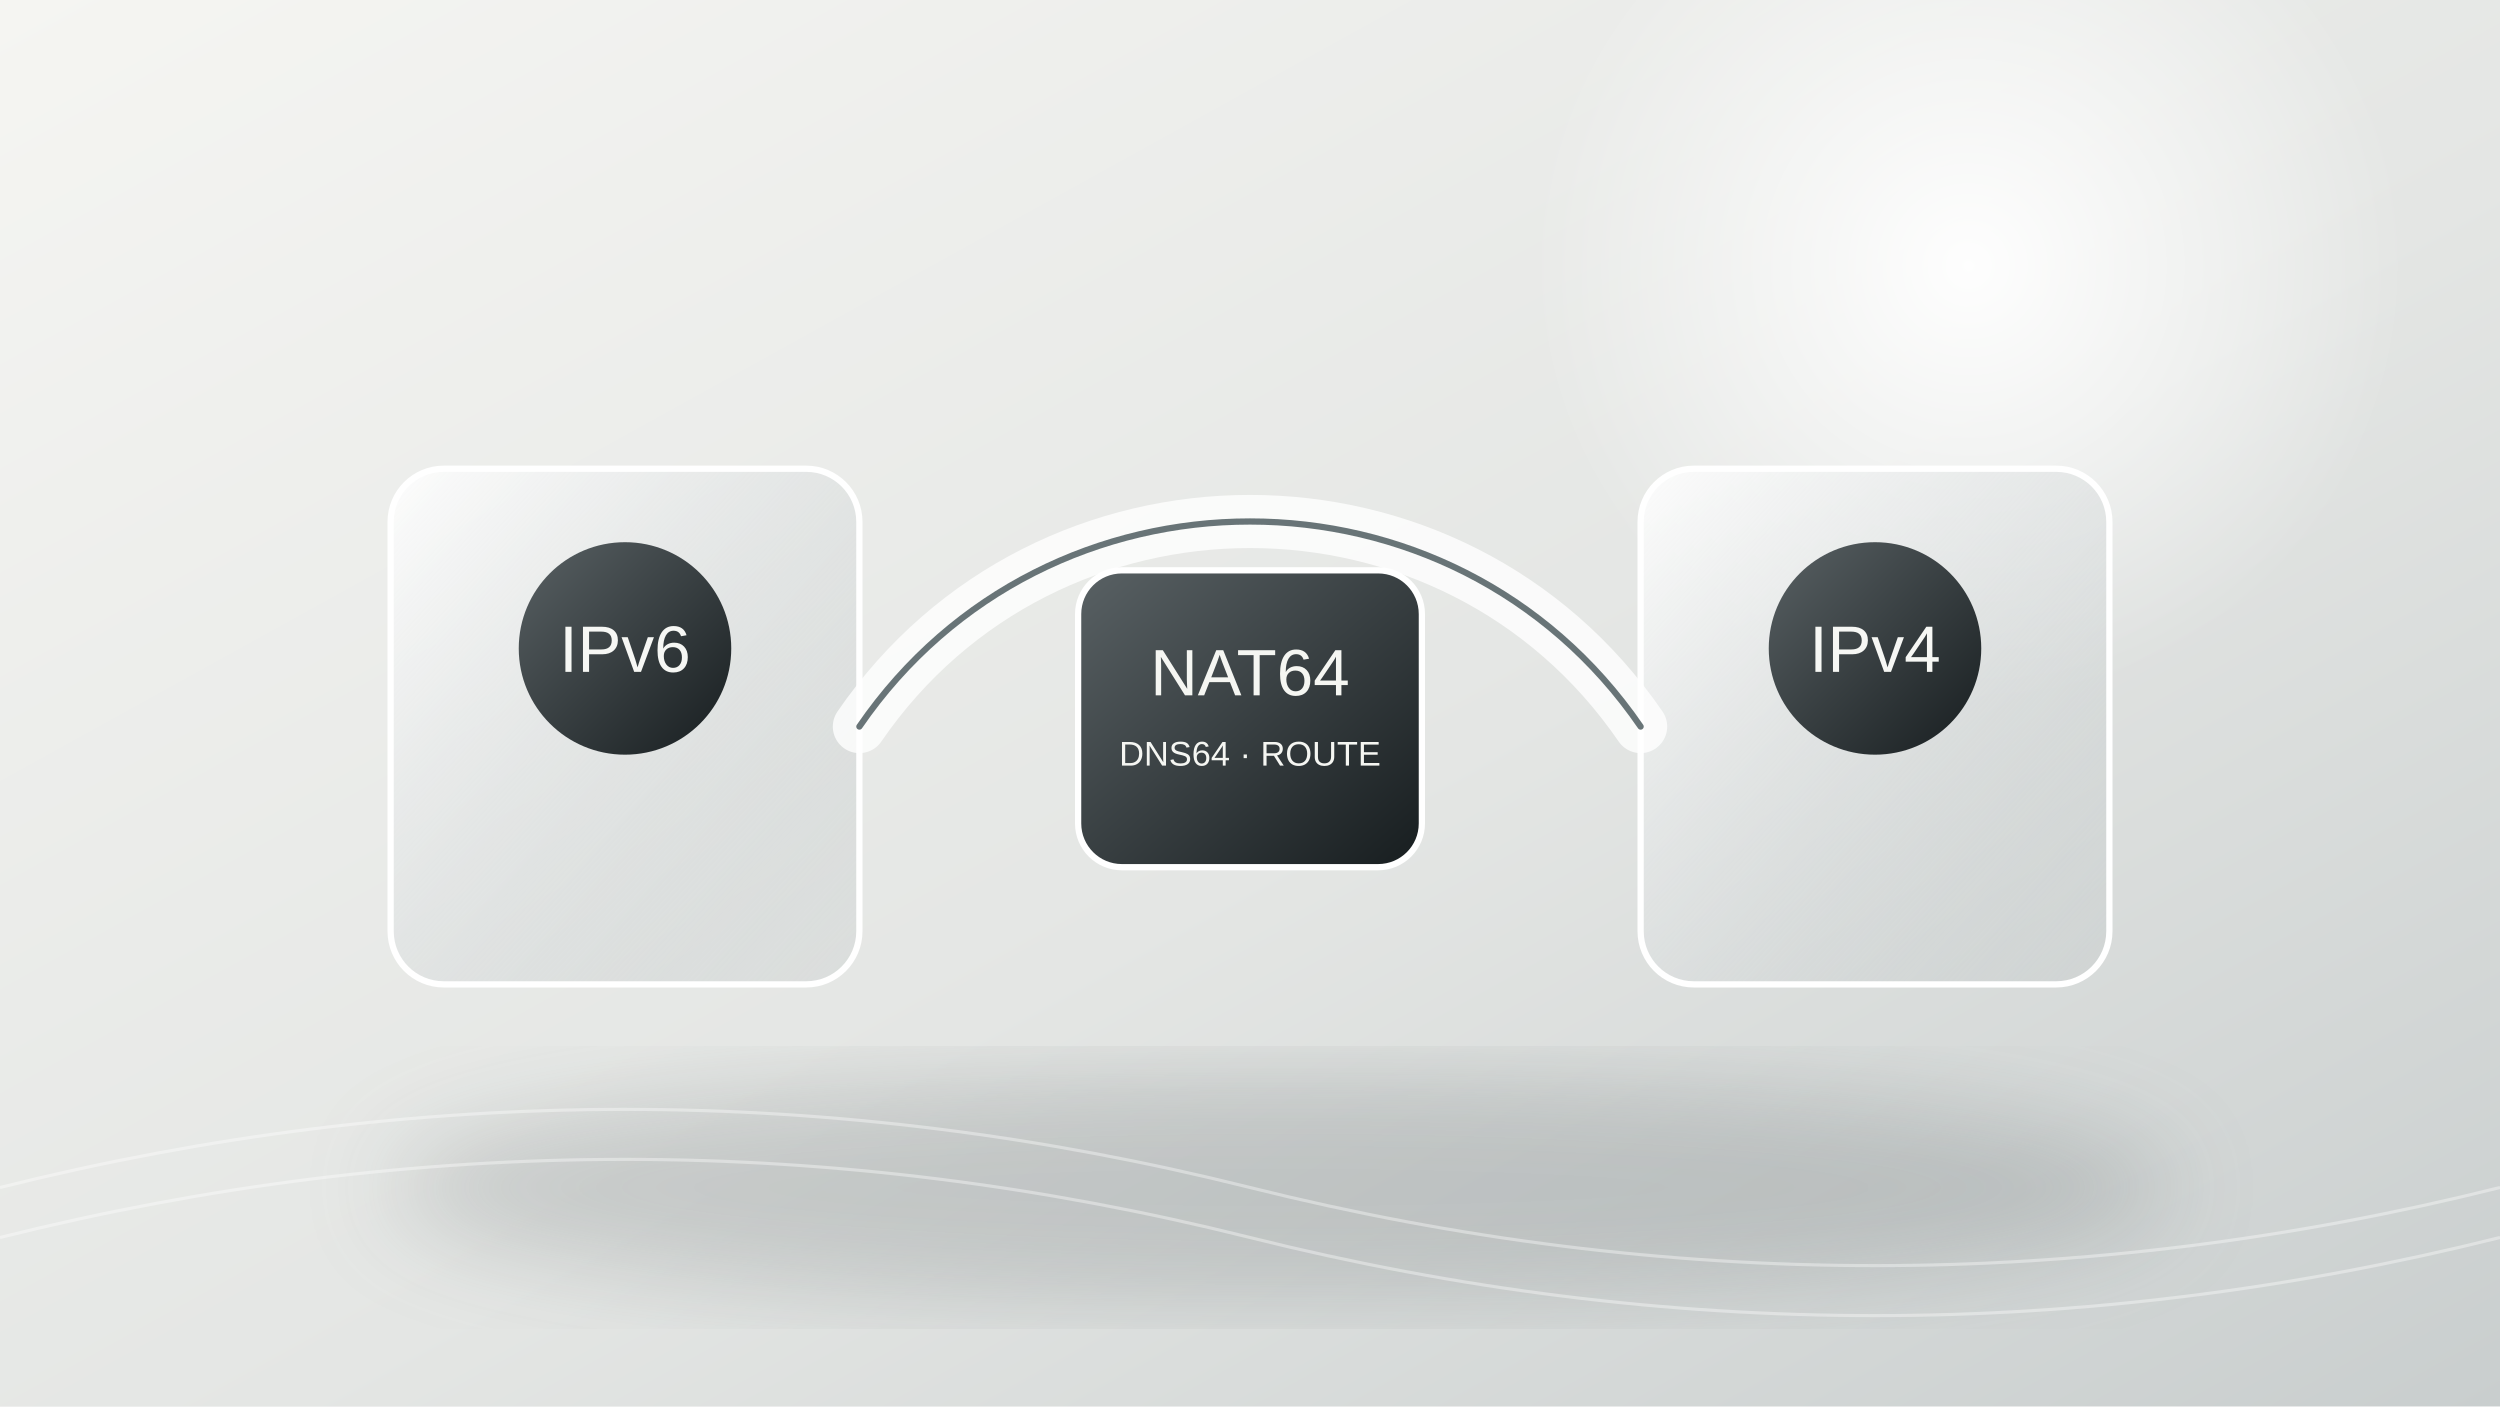
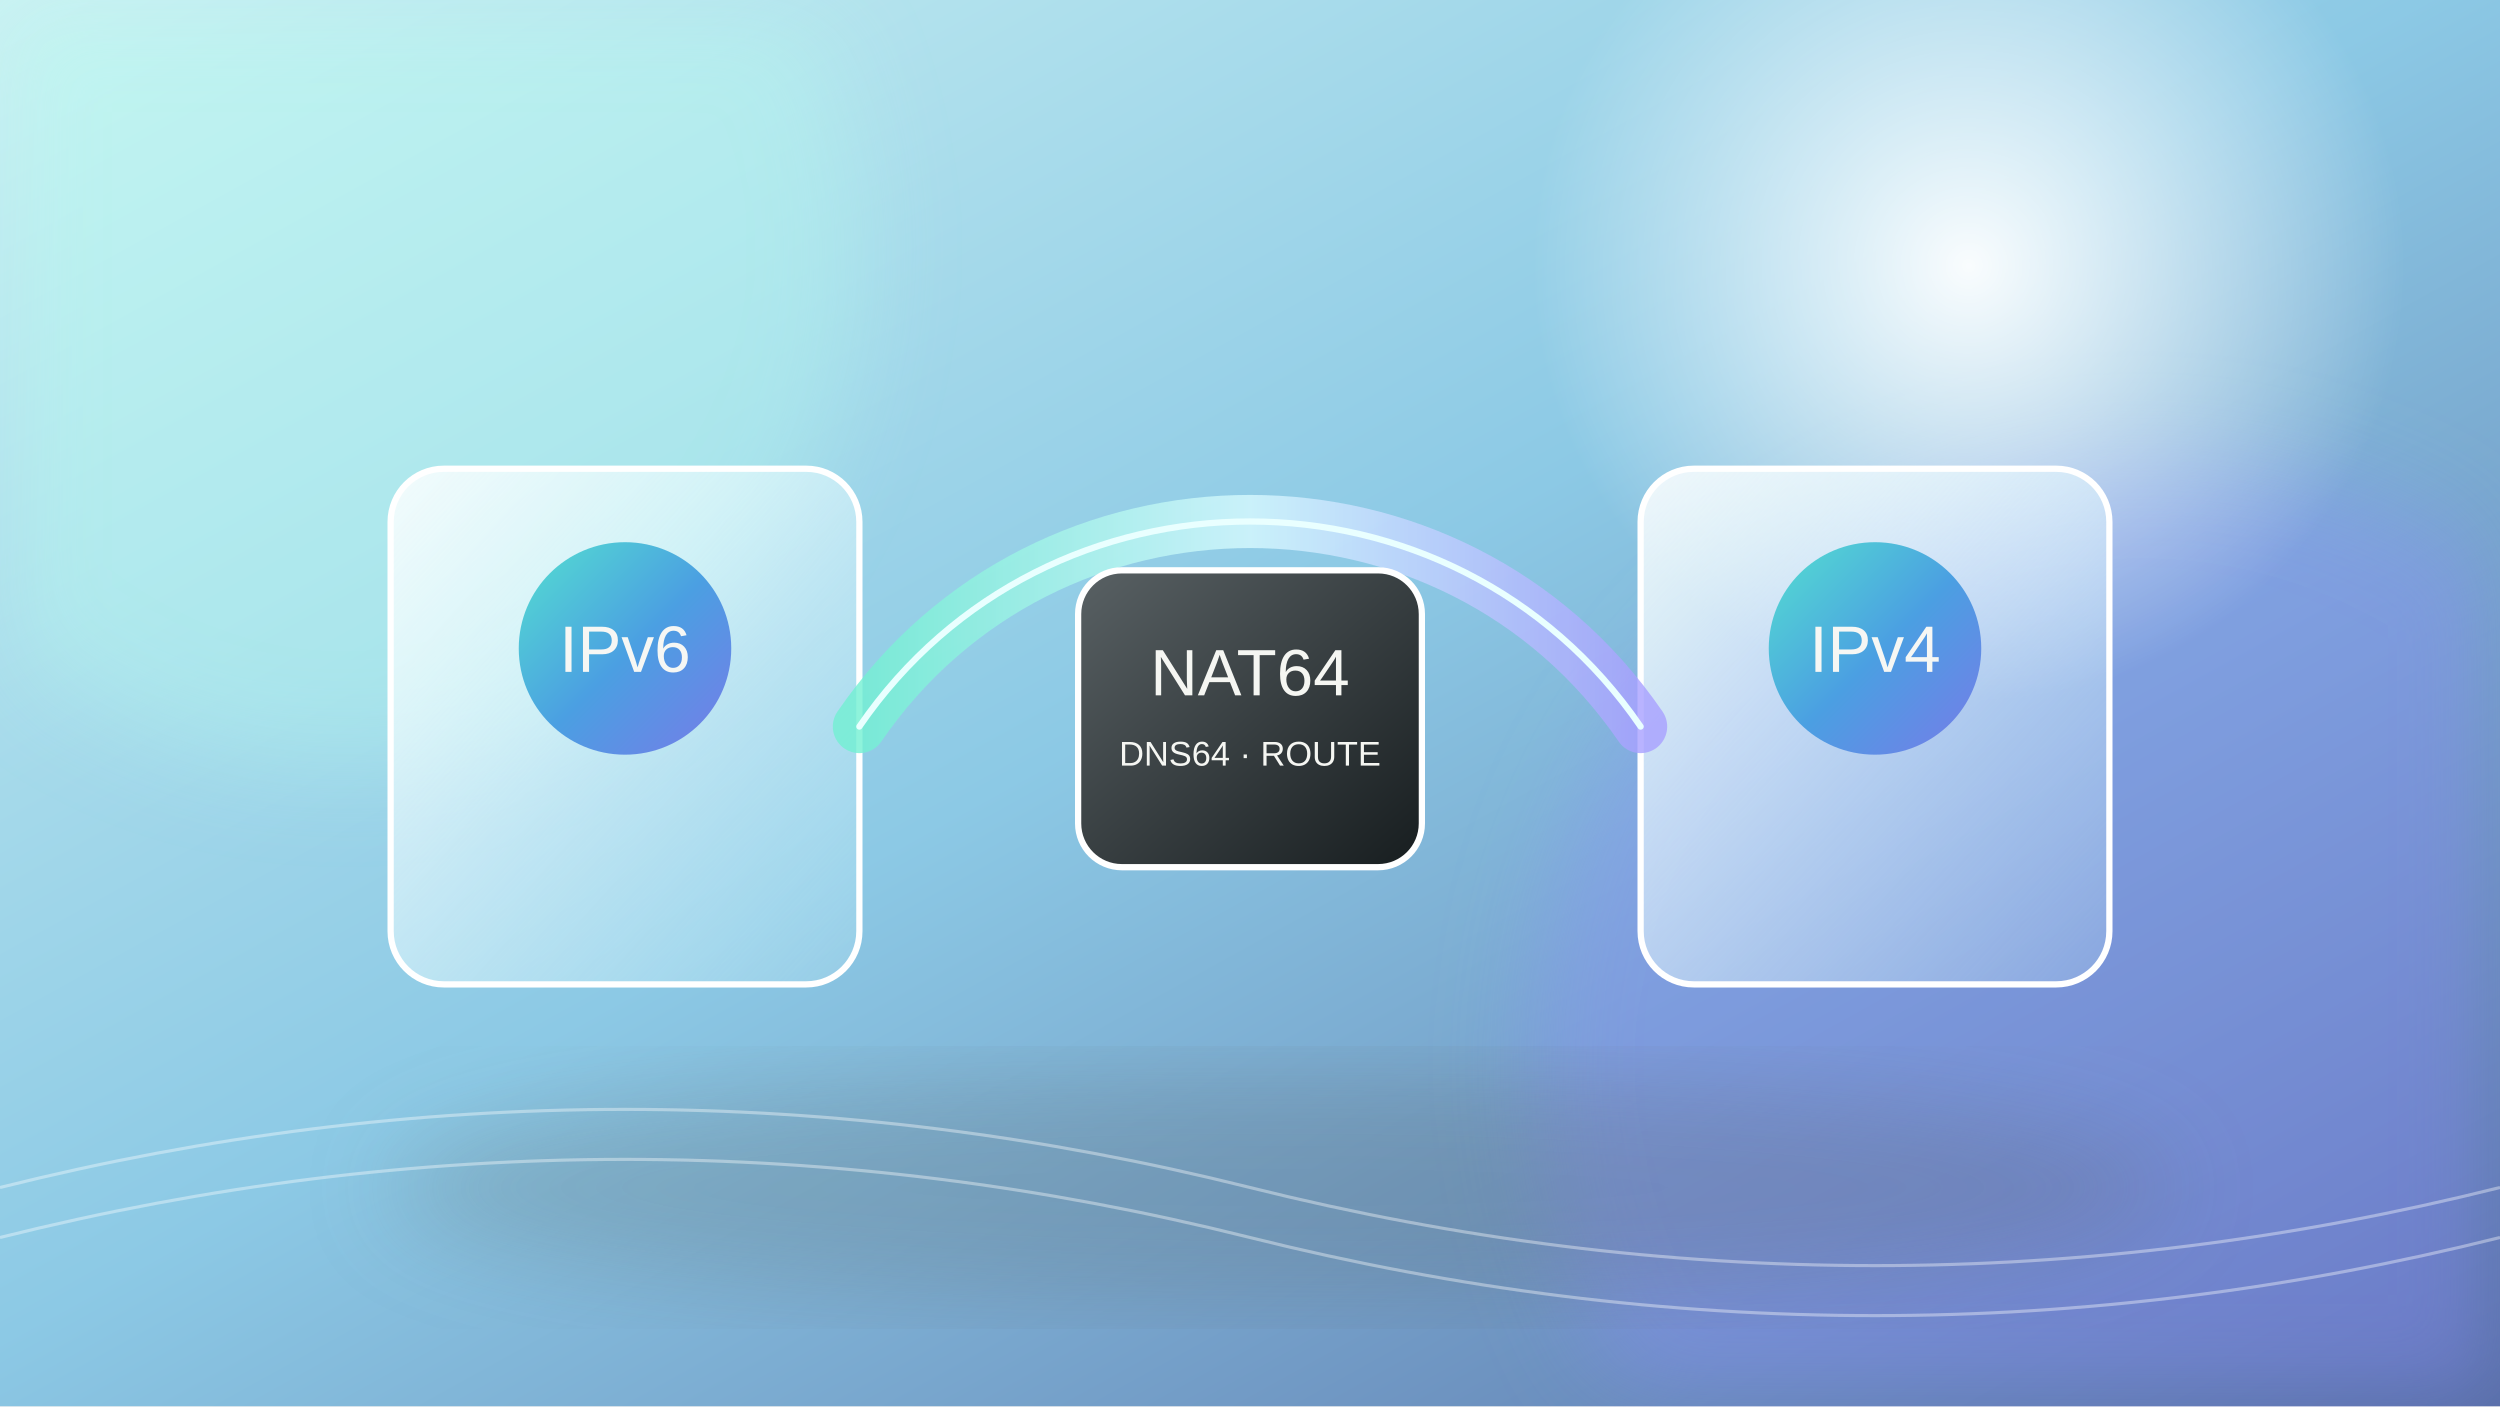
<svg xmlns="http://www.w3.org/2000/svg" width="1600" height="900" viewBox="0 0 1600 900" role="img" aria-label="IPv6 NAT64 network bridge">
  <defs>
    <linearGradient id="bg" x1="0" y1="0" x2="1" y2="1">
-       <stop stop-color="#f5f5f2" />
-       <stop offset=".56" stop-color="#e4e6e4" />
-       <stop offset="1" stop-color="#c9cece" />
+       <stop stop-color="#c9f1f2" />
+       <stop offset=".48" stop-color="#8cc9e5" />
+       <stop offset="1" stop-color="#596fa8" />
+     </linearGradient>
+     <linearGradient id="node" x1="0" y1="0" x2="1" y2="1">
+       <stop stop-color="#54e0d0" />
+       <stop offset=".52" stop-color="#4b9fe2" />
+       <stop offset="1" stop-color="#777be8" />
+     </linearGradient>
+     <linearGradient id="bridge" x1="0" y1="0" x2="1" y2="0">
+       <stop stop-color="#72f0d2" />
+       <stop offset=".5" stop-color="#d8faff" />
+       <stop offset="1" stop-color="#a8a0ff" />
+     </linearGradient>
+     <linearGradient id="accent" x1="0" y1="0" x2="1" y2="1">
+       <stop stop-color="#fff" stop-opacity=".85" />
+       <stop offset="1" stop-color="#d3f8ff" stop-opacity=".18" />
    </linearGradient>
    <linearGradient id="glass" x1="0" y1="0" x2="1" y2="1">
      <stop stop-color="#fff" stop-opacity=".9" />
      <stop offset="1" stop-color="#b9c0c1" stop-opacity=".22" />
    </linearGradient>
    <linearGradient id="metal" x1="0" y1="0" x2="1" y2="1">
      <stop stop-color="#596164" />
      <stop offset="1" stop-color="#171d1f" />
    </linearGradient>
    <linearGradient id="edge" x1="0" y1="0" x2="1" y2="1">
      <stop stop-color="#fff" stop-opacity=".9" />
      <stop offset="1" stop-color="#6d777a" stop-opacity=".35" />
    </linearGradient>
    <filter id="blur">
      <feGaussianBlur stdDeviation="30" />
    </filter>
    <radialGradient id="light">
      <stop stop-color="#fff" stop-opacity=".95" />
      <stop offset="1" stop-color="#fff" stop-opacity="0" />
    </radialGradient>
  </defs>
  <rect width="1600" height="900" fill="url(#bg)" />
+   <circle cx="220" cy="160" r="330" fill="#b9fff0" opacity=".35" filter="url(#blur)" />
+   <circle cx="1370" cy="680" r="390" fill="#8b8cff" opacity=".34" filter="url(#blur)" />
  <circle cx="1260" cy="170" r="280" fill="url(#light)" />
  <ellipse cx="820" cy="760" rx="570" ry="75" fill="#586164" opacity=".22" filter="url(#blur)" />
  <g transform="translate(250 210)">
-     <g fill="url(#glass)" stroke="#fff" stroke-width="4">
+     <g fill="url(#accent)" stroke="#fff" stroke-width="4">
      <rect x="0" y="90" width="300" height="330" rx="34" />
      <rect x="800" y="90" width="300" height="330" rx="34" />
    </g>
-     <g fill="url(#metal)">
+     <g fill="url(#node)">
      <circle cx="150" cy="205" r="68" />
      <circle cx="950" cy="205" r="68" />
    </g>
    <g fill="#f6f7f4" font-family="Arial" font-size="42" text-anchor="middle">
      <text x="150" y="220">IPv6</text>
      <text x="950" y="220">IPv4</text>
    </g>
-     <path d="M300 255 C420 80 680 80 800 255" fill="none" stroke="#fff" stroke-width="34" stroke-linecap="round" opacity=".8" />
-     <path d="M300 255 C420 80 680 80 800 255" fill="none" stroke="#687477" stroke-width="4" stroke-linecap="round" />
+     <path d="M300 255 C420 80 680 80 800 255" fill="none" stroke="url(#bridge)" stroke-width="34" stroke-linecap="round" opacity=".8" />
+     <path d="M300 255 C420 80 680 80 800 255" fill="none" stroke="#e9ffff" stroke-width="4" stroke-linecap="round" />
    <rect x="440" y="155" width="220" height="190" rx="28" fill="url(#metal)" stroke="#fff" stroke-width="4" />
    <g fill="#f5f6f2" font-family="Arial" text-anchor="middle">
      <text x="550" y="235" font-size="42">NAT64</text>
      <text x="550" y="280" font-size="22">DNS64 · ROUTE</text>
    </g>
  </g>
  <path d="M0 760 Q400 660 800 760 T1600 760 M0 792 Q400 692 800 792 T1600 792" fill="none" stroke="#fff" stroke-width="2" opacity=".38" />
</svg>
